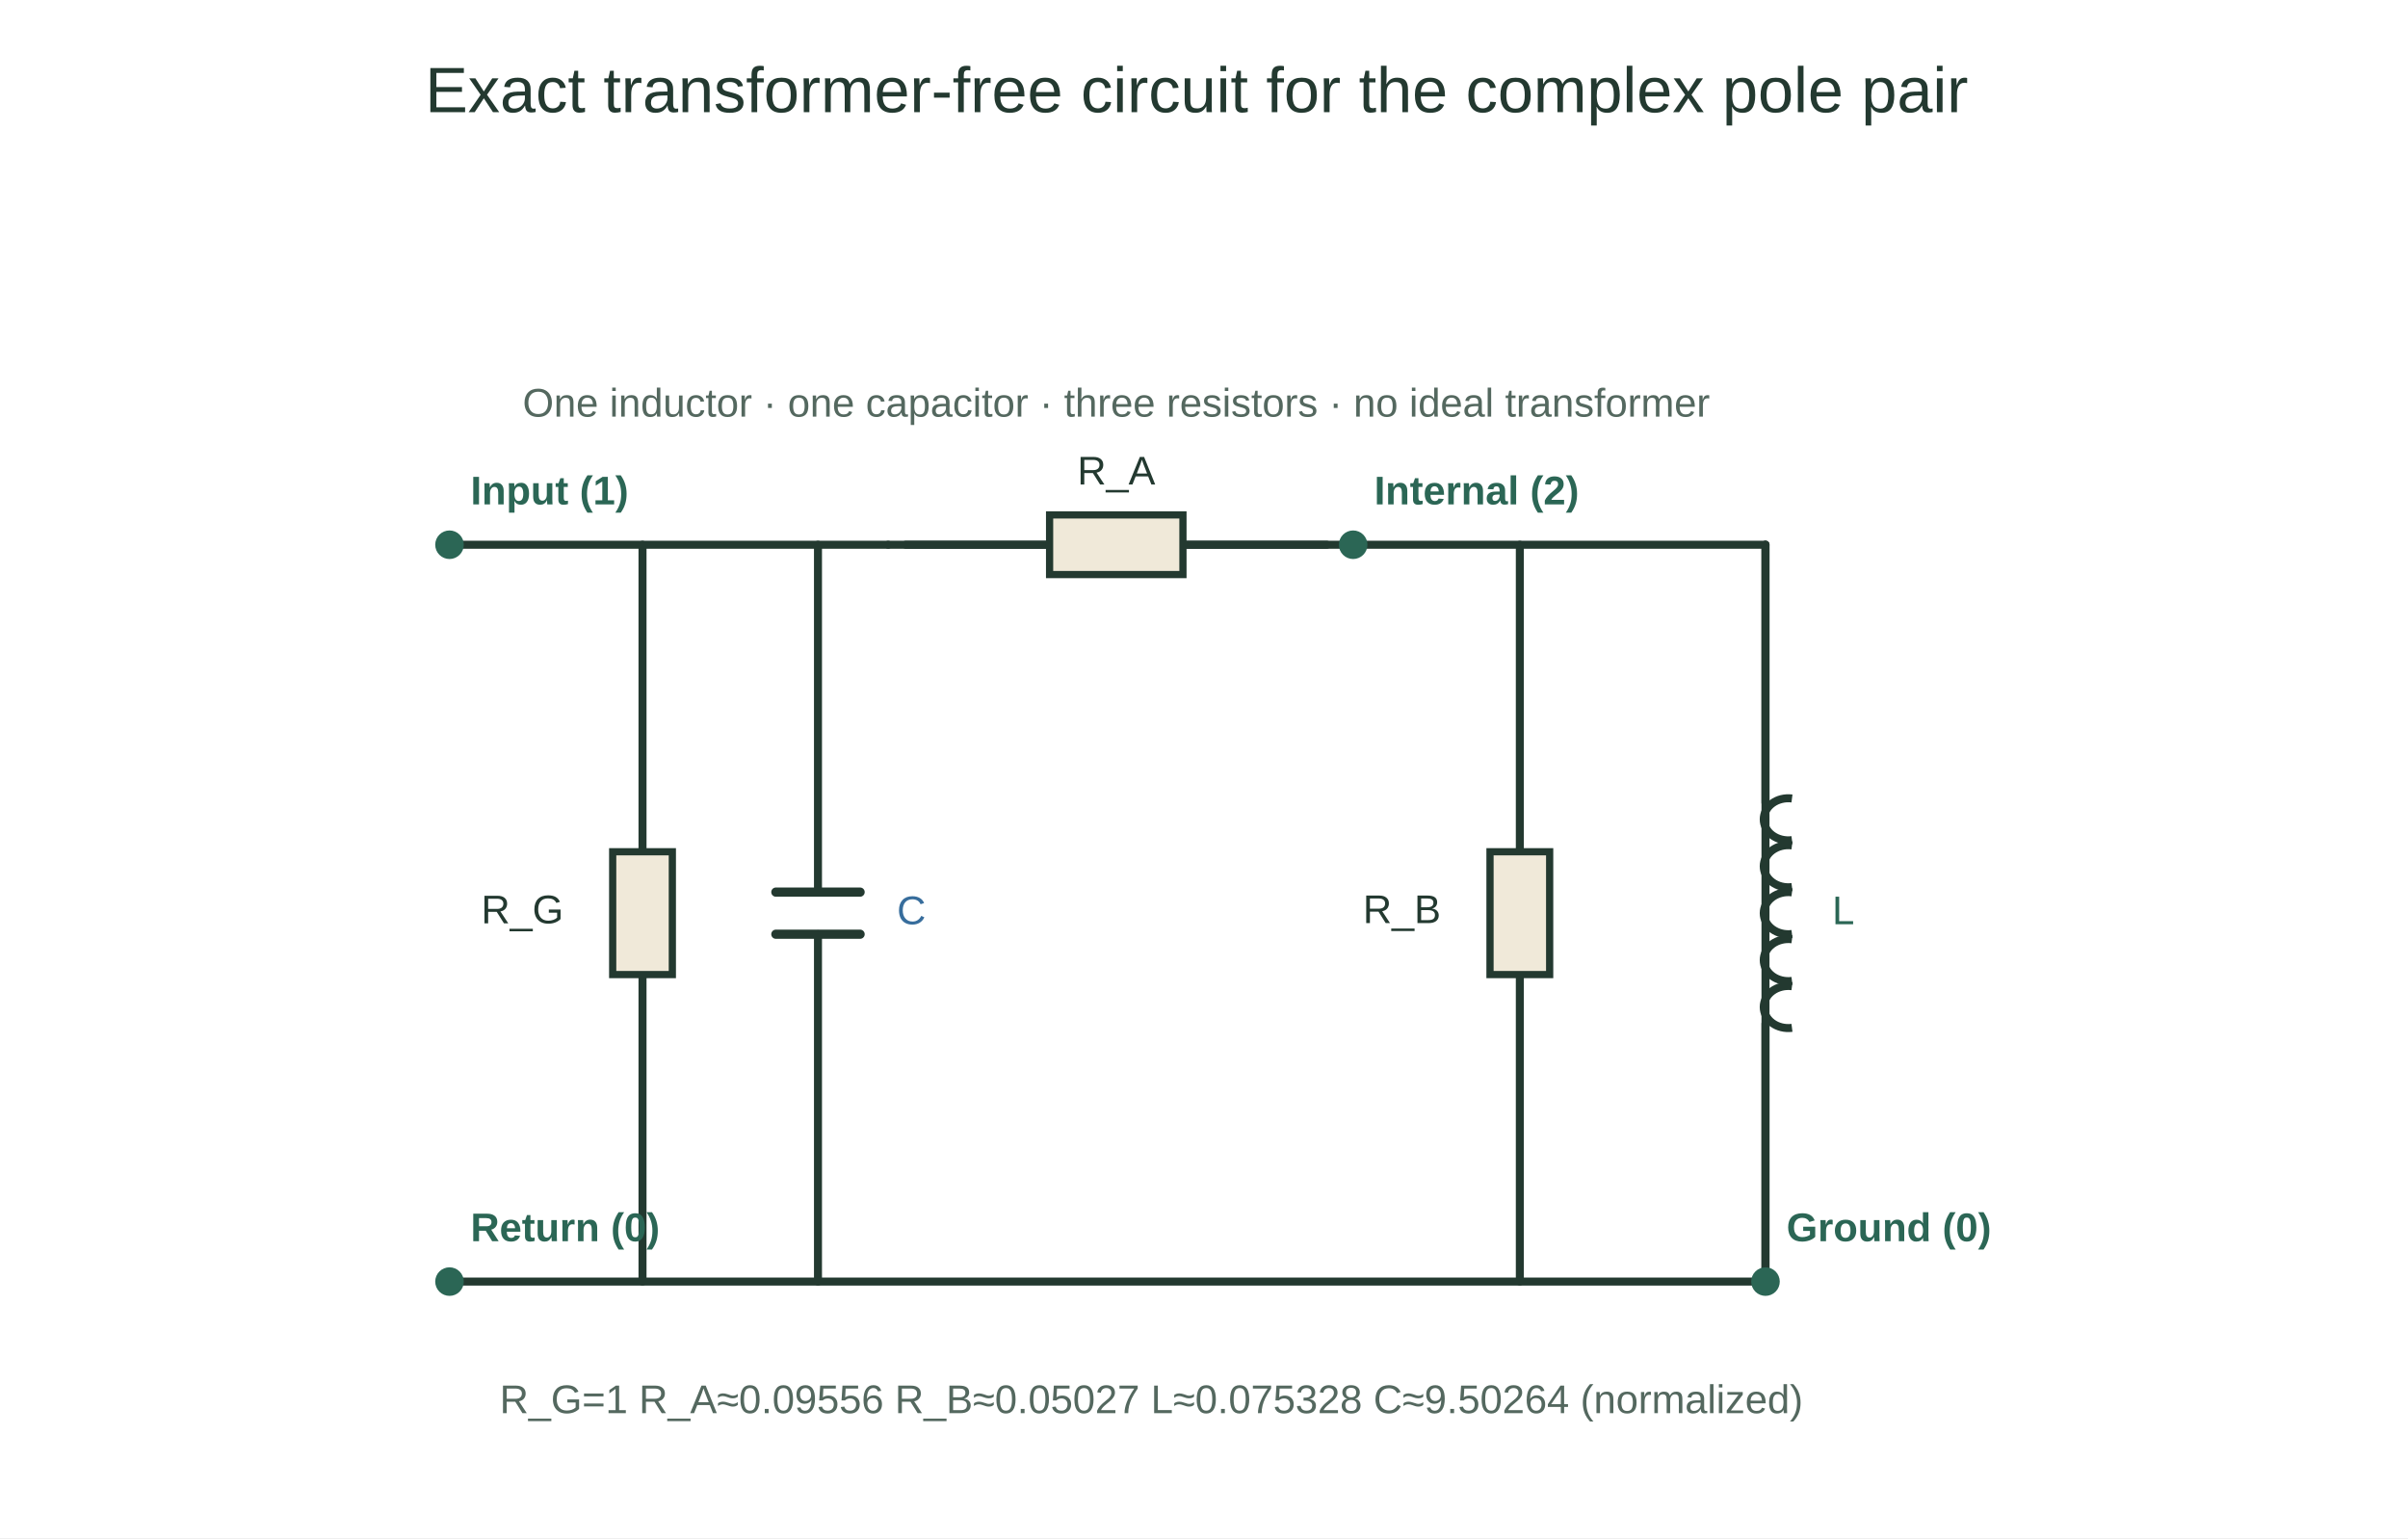
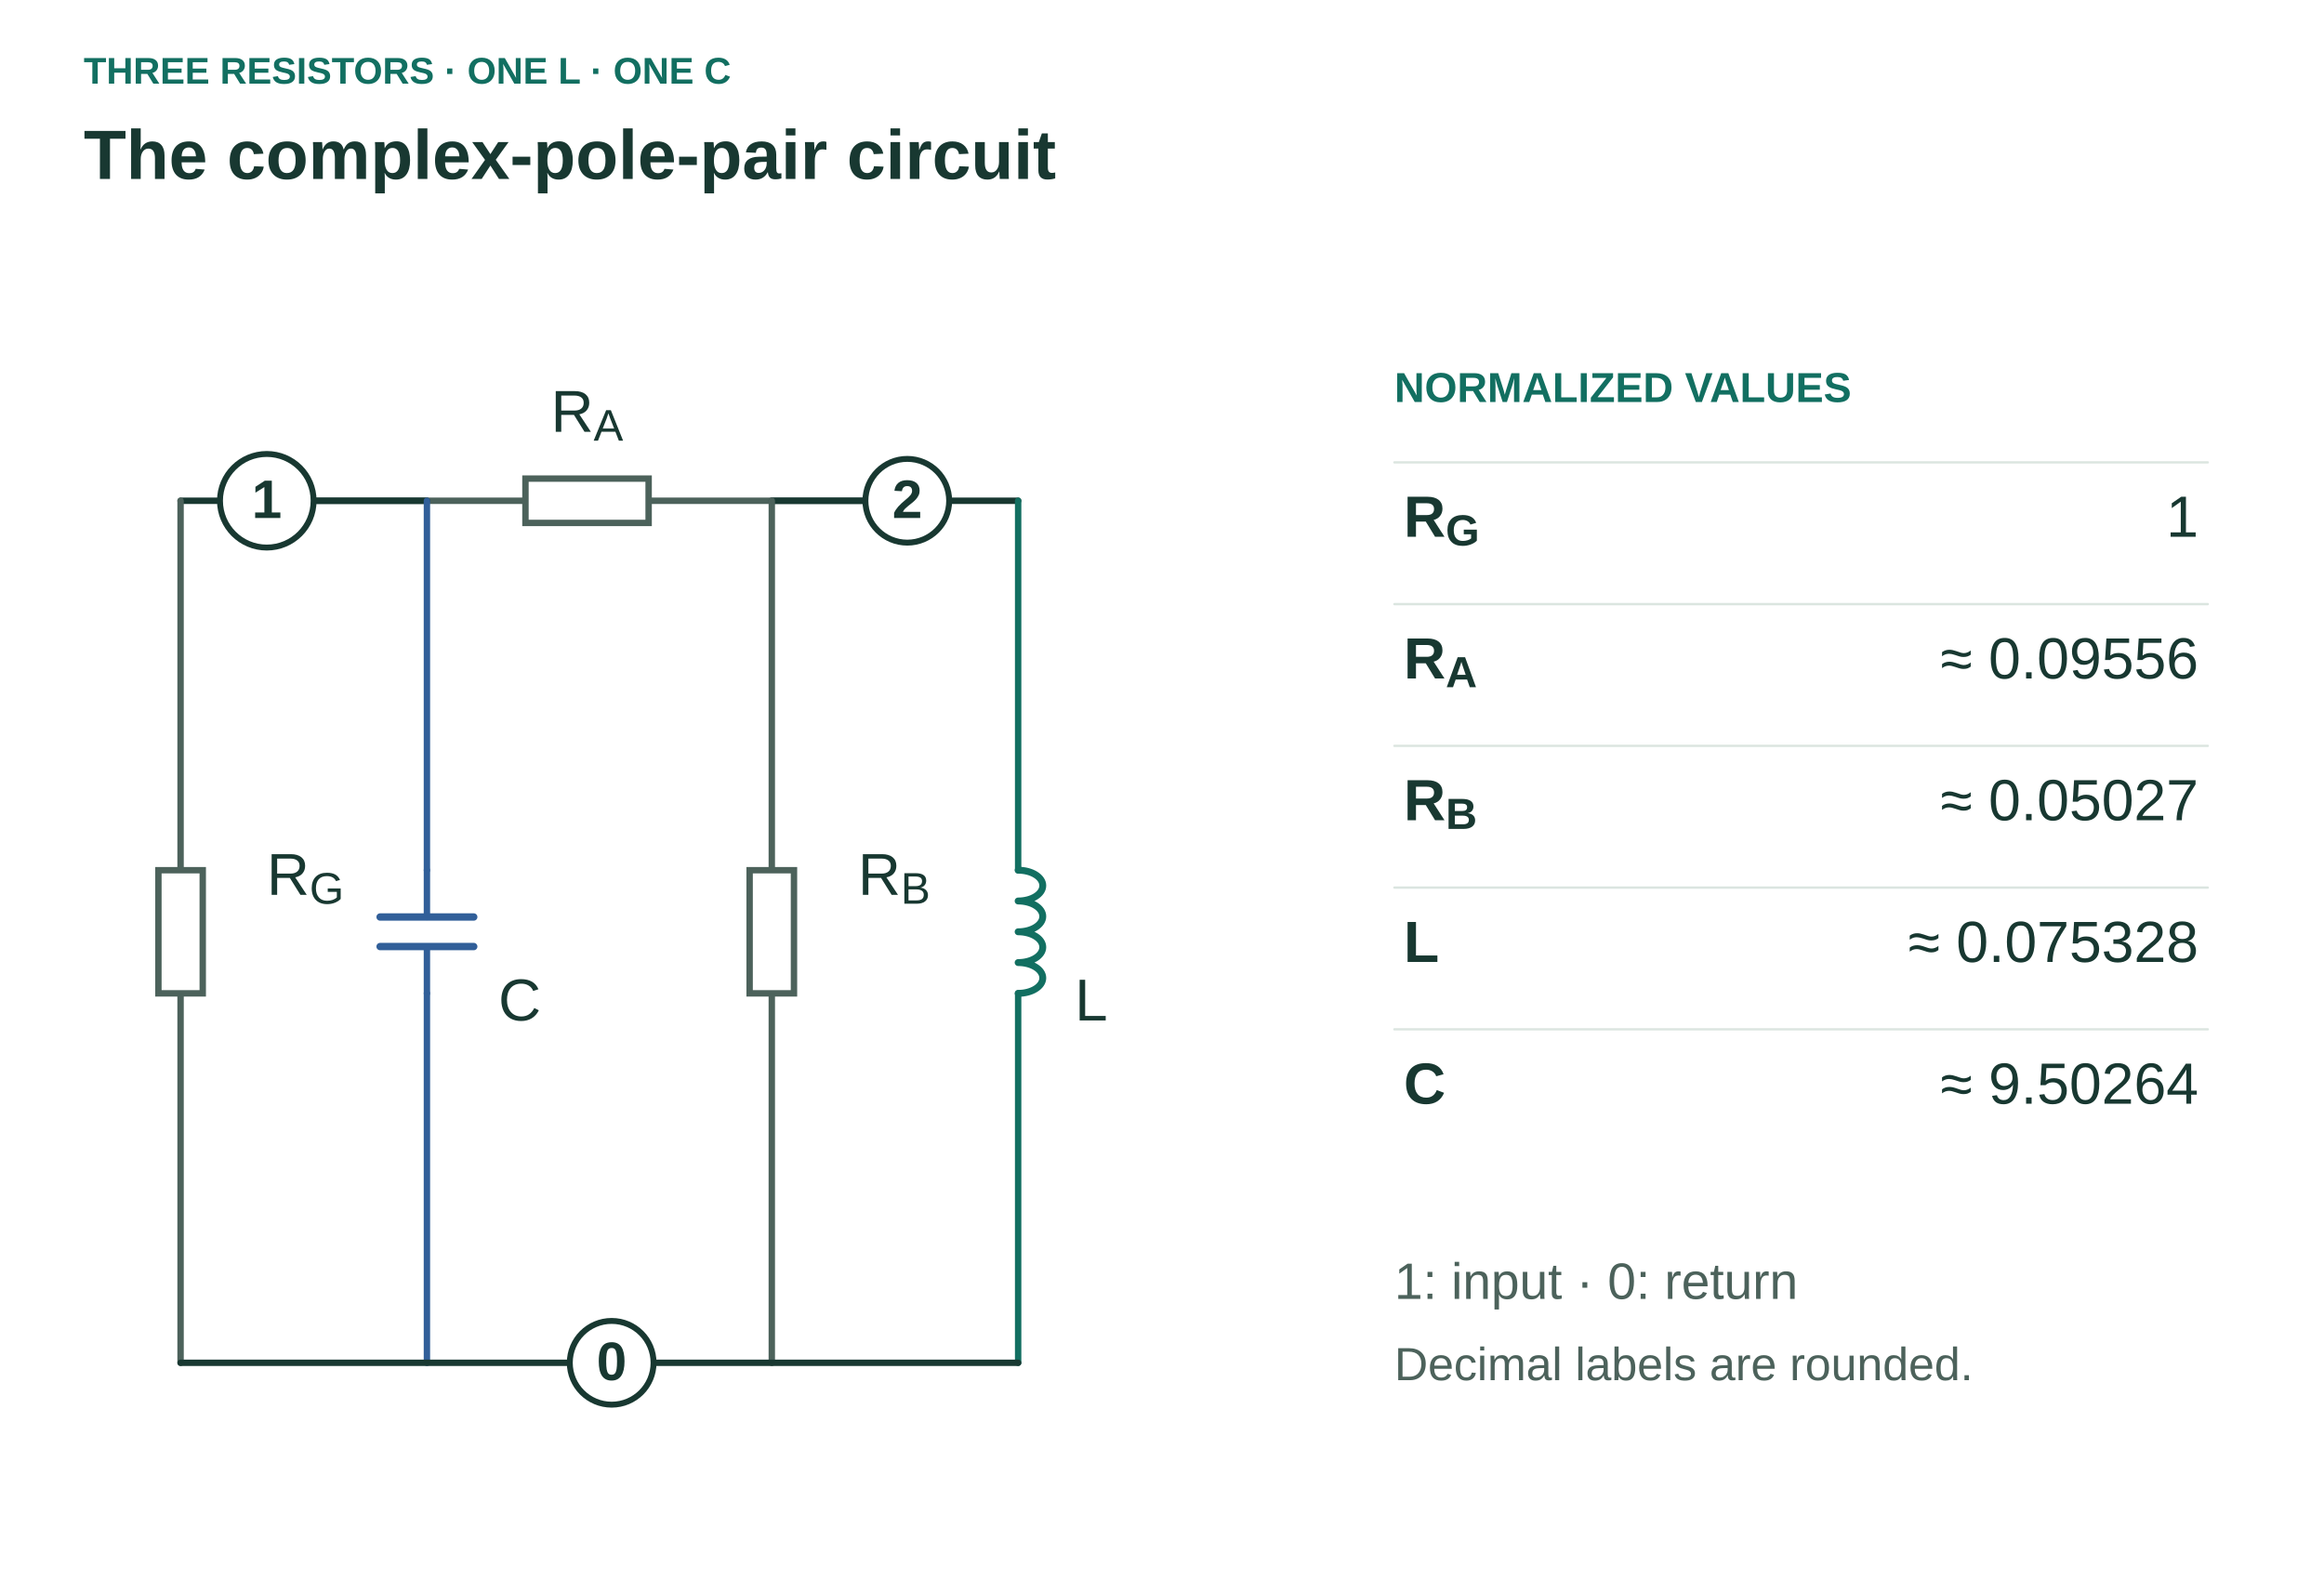
- <svg xmlns="http://www.w3.org/2000/svg" width="600.84pt" height="383.821pt" viewBox="0 0 600.84 383.821" version="1.1">
-   <defs>
-     <style type="text/css">*{stroke-linejoin: round; stroke-linecap: butt}</style>
-   </defs>
-   <g id="figure_1">
-     <g id="patch_1">
-       <path d="M 0 383.821 L 600.84 383.821 L 600.84 -0 L 0 -0 z " style="fill: #ffffff" />
-     </g>
-     <g id="axes_1">
-       <g id="patch_2">
-         <path d="M 447.129 246.108 C 446.256 245.995 445.365 246.045 444.517 246.254 C 443.67 246.463 442.884 246.827 442.215 247.32 C 441.546 247.813 441.01 248.425 440.642 249.112 C 440.274 249.799 440.083 250.547 440.083 251.303 C 440.083 252.059 440.274 252.807 440.642 253.494 C 441.01 254.182 441.546 254.793 442.215 255.286 C 442.884 255.779 443.67 256.143 444.517 256.352 C 445.365 256.561 446.256 256.611 447.129 256.498 " clip-path="url(#p31b800344b)" style="fill: none; stroke: #233930; stroke-width: 2; stroke-linejoin: miter" />
-       </g>
-       <g id="patch_3">
-         <path d="M 447.129 234.397 C 446.256 234.284 445.365 234.334 444.517 234.543 C 443.67 234.752 442.884 235.115 442.215 235.609 C 441.546 236.102 441.01 236.713 440.642 237.4 C 440.274 238.088 440.083 238.835 440.083 239.592 C 440.083 240.348 440.274 241.095 440.642 241.783 C 441.01 242.47 441.546 243.081 442.215 243.574 C 442.884 244.068 443.67 244.431 444.517 244.64 C 445.365 244.85 446.256 244.899 447.129 244.786 " clip-path="url(#p31b800344b)" style="fill: none; stroke: #233930; stroke-width: 2; stroke-linejoin: miter" />
-       </g>
-       <g id="patch_4">
-         <path d="M 447.129 222.685 C 446.256 222.572 445.365 222.622 444.517 222.831 C 443.67 223.04 442.884 223.404 442.215 223.897 C 441.546 224.39 441.01 225.002 440.642 225.689 C 440.274 226.376 440.083 227.124 440.083 227.88 C 440.083 228.636 440.274 229.384 440.642 230.071 C 441.01 230.758 441.546 231.37 442.215 231.863 C 442.884 232.356 443.67 232.72 444.517 232.929 C 445.365 233.138 446.256 233.188 447.129 233.075 " clip-path="url(#p31b800344b)" style="fill: none; stroke: #233930; stroke-width: 2; stroke-linejoin: miter" />
-       </g>
-       <g id="patch_5">
-         <path d="M 447.129 210.974 C 446.256 210.861 445.365 210.91 444.517 211.12 C 443.67 211.329 442.884 211.692 442.215 212.186 C 441.546 212.679 441.01 213.29 440.642 213.977 C 440.274 214.665 440.083 215.412 440.083 216.168 C 440.083 216.925 440.274 217.672 440.642 218.36 C 441.01 219.047 441.546 219.658 442.215 220.151 C 442.884 220.645 443.67 221.008 444.517 221.217 C 445.365 221.426 446.256 221.476 447.129 221.363 " clip-path="url(#p31b800344b)" style="fill: none; stroke: #233930; stroke-width: 2; stroke-linejoin: miter" />
-       </g>
-       <g id="patch_6">
-         <path d="M 447.129 199.262 C 446.256 199.149 445.365 199.199 444.517 199.408 C 443.67 199.617 442.884 199.981 442.215 200.474 C 441.546 200.967 441.01 201.578 440.642 202.266 C 440.274 202.953 440.083 203.701 440.083 204.457 C 440.083 205.213 440.274 205.961 440.642 206.648 C 441.01 207.335 441.546 207.947 442.215 208.44 C 442.884 208.933 443.67 209.297 444.517 209.506 C 445.365 209.715 446.256 209.765 447.129 209.652 " clip-path="url(#p31b800344b)" style="fill: none; stroke: #233930; stroke-width: 2; stroke-linejoin: miter" />
-       </g>
-       <g id="line2d_1">
-         <path d="M 112.159 135.939 L 221.613 135.939 " clip-path="url(#p31b800344b)" style="fill: none; stroke: #233930; stroke-width: 2; stroke-linecap: round" />
-       </g>
-       <g id="line2d_2">
-         <path d="M 221.613 135.939 L 337.634 135.939 " clip-path="url(#p31b800344b)" style="fill: none; stroke: #233930; stroke-width: 2; stroke-linecap: round" />
-       </g>
-       <g id="line2d_3">
-         <path d="M 337.634 135.939 L 440.521 135.939 " clip-path="url(#p31b800344b)" style="fill: none; stroke: #233930; stroke-width: 2; stroke-linecap: round" />
-       </g>
-       <g id="line2d_4">
-         <path d="M 225.991 135.939 L 261.892 135.939 " clip-path="url(#p31b800344b)" style="fill: none; stroke: #233930; stroke-width: 2; stroke-linecap: round" />
-       </g>
-       <g id="line2d_5">
-         <path d="M 295.166 135.939 L 331.067 135.939 " clip-path="url(#p31b800344b)" style="fill: none; stroke: #233930; stroke-width: 2; stroke-linecap: round" />
-       </g>
-       <g id="line2d_6">
-         <path d="M 112.159 319.821 L 440.521 319.821 " clip-path="url(#p31b800344b)" style="fill: none; stroke: #233930; stroke-width: 2; stroke-linecap: round" />
-       </g>
-       <g id="line2d_7">
-         <path d="M 440.521 135.939 L 440.521 319.821 " clip-path="url(#p31b800344b)" style="fill: none; stroke: #233930; stroke-width: 2; stroke-linecap: round" />
-       </g>
-       <g id="line2d_8">
-         <path d="M 160.319 135.939 L 160.319 212.556 " clip-path="url(#p31b800344b)" style="fill: none; stroke: #233930; stroke-width: 2; stroke-linecap: round" />
-       </g>
-       <g id="line2d_9">
-         <path d="M 160.319 243.204 L 160.319 319.821 " clip-path="url(#p31b800344b)" style="fill: none; stroke: #233930; stroke-width: 2; stroke-linecap: round" />
-       </g>
-       <g id="line2d_10">
-         <path d="M 204.101 135.939 L 204.101 222.626 " clip-path="url(#p31b800344b)" style="fill: none; stroke: #233930; stroke-width: 2; stroke-linecap: round" />
-       </g>
-       <g id="line2d_11">
-         <path d="M 204.101 233.134 L 204.101 319.821 " clip-path="url(#p31b800344b)" style="fill: none; stroke: #233930; stroke-width: 2; stroke-linecap: round" />
-       </g>
-       <g id="line2d_12">
-         <path d="M 193.593 222.626 L 214.608 222.626 " clip-path="url(#p31b800344b)" style="fill: none; stroke: #233930; stroke-width: 2.3; stroke-linecap: round" />
-       </g>
-       <g id="line2d_13">
-         <path d="M 193.593 233.134 L 214.608 233.134 " clip-path="url(#p31b800344b)" style="fill: none; stroke: #233930; stroke-width: 2.3; stroke-linecap: round" />
-       </g>
-       <g id="line2d_14">
-         <path d="M 379.227 135.939 L 379.227 212.556 " clip-path="url(#p31b800344b)" style="fill: none; stroke: #233930; stroke-width: 2; stroke-linecap: round" />
-       </g>
-       <g id="line2d_15">
-         <path d="M 379.227 243.204 L 379.227 319.821 " clip-path="url(#p31b800344b)" style="fill: none; stroke: #233930; stroke-width: 2; stroke-linecap: round" />
-       </g>
-       <g id="line2d_16">
-         <path d="M 440.521 135.939 L 440.521 200.298 " clip-path="url(#p31b800344b)" style="fill: none; stroke: #233930; stroke-width: 2; stroke-linecap: round" />
-       </g>
-       <g id="line2d_17">
-         <path d="M 440.521 255.462 L 440.521 319.821 " clip-path="url(#p31b800344b)" style="fill: none; stroke: #233930; stroke-width: 2; stroke-linecap: round" />
-       </g>
-       <g id="text_1">
-         <text style="font-size: 10px; font-family: Arial, Helvetica, sans-serif; text-anchor: middle; fill: #233930" x="278.529" y="120.907" transform="rotate(-0 278.5292 120.9074)">R_A</text>
-       </g>
-       <g id="text_2">
-         <text style="font-size: 10px; font-family: Arial, Helvetica, sans-serif; text-anchor: end; fill: #233930" x="140.617" y="230.412" transform="rotate(-0 140.6174 230.412)">R_G</text>
-       </g>
-       <g id="text_3">
-         <text style="font-size: 10px; font-family: Arial, Helvetica, sans-serif; text-anchor: start; fill: #376d9c" x="223.802" y="230.639" transform="rotate(-0 223.8023 230.6394)">C</text>
-       </g>
-       <g id="text_4">
-         <text style="font-size: 10px; font-family: Arial, Helvetica, sans-serif; text-anchor: end; fill: #233930" x="359.525" y="230.361" transform="rotate(-0 359.5251 230.3613)">R_B</text>
-       </g>
-       <g id="text_5">
-         <text style="font-size: 10px; font-family: Arial, Helvetica, sans-serif; text-anchor: start; fill: #2b6655" x="457.158" y="230.639" transform="rotate(-0 457.1579 230.6394)">L</text>
-       </g>
-       <g id="text_6">
-         <text style="font-weight: 700; font-size: 10px; font-family: Arial, Helvetica, sans-serif; text-anchor: start; fill: #2b6655" x="117.413" y="125.869" transform="rotate(-0 117.4132 125.869)">Input (1)</text>
-       </g>
-       <g id="text_7">
-         <text style="font-weight: 700; font-size: 10px; font-family: Arial, Helvetica, sans-serif; text-anchor: start; fill: #2b6655" x="342.888" y="125.869" transform="rotate(-0 342.8881 125.869)">Internal (2)</text>
-       </g>
-       <g id="text_8">
-         <text style="font-weight: 700; font-size: 10px; font-family: Arial, Helvetica, sans-serif; text-anchor: start; fill: #2b6655" x="117.413" y="309.751" transform="rotate(-0 117.4132 309.7515)">Return (0)</text>
-       </g>
-       <g id="text_9">
-         <text style="font-weight: 700; font-size: 10px; font-family: Arial, Helvetica, sans-serif; text-anchor: start; fill: #2b6655" x="445.775" y="309.751" transform="rotate(-0 445.7747 309.7515)">Ground (0)</text>
-       </g>
-       <g id="text_10">
-         <text style="font-size: 10px; font-family: Arial, Helvetica, sans-serif; text-anchor: middle; fill: #54685f" x="278.529" y="103.978" transform="rotate(-0 278.5292 103.9782)">One inductor · one capacitor · three resistors · no ideal transformer</text>
-       </g>
-       <g id="text_11">
-         <text style="font-size: 10px; font-family: Arial, Helvetica, sans-serif; text-anchor: middle; fill: #54685f" x="287.286" y="352.657" transform="rotate(-0 287.2855 352.6574)">R_G=1   R_A≈0.09556   R_B≈0.05027   L≈0.075328   C≈9.50264  (normalized)</text>
-       </g>
-       <g id="patch_7">
-         <path d="M 261.892 143.382 L 295.166 143.382 L 295.166 128.496 L 261.892 128.496 z " clip-path="url(#p31b800344b)" style="fill: #f0e9d9; stroke: #233930; stroke-width: 1.8; stroke-linejoin: miter" />
-       </g>
-       <g id="patch_8">
-         <path d="M 152.876 243.204 L 167.762 243.204 L 167.762 212.556 L 152.876 212.556 z " clip-path="url(#p31b800344b)" style="fill: #f0e9d9; stroke: #233930; stroke-width: 1.8; stroke-linejoin: miter" />
-       </g>
-       <g id="patch_9">
-         <path d="M 371.784 243.204 L 386.67 243.204 L 386.67 212.556 L 371.784 212.556 z " clip-path="url(#p31b800344b)" style="fill: #f0e9d9; stroke: #233930; stroke-width: 1.8; stroke-linejoin: miter" />
-       </g>
-       <g id="patch_10">
-         <path d="M 112.159 139.003 C 112.972 139.003 113.752 138.681 114.326 138.106 C 114.901 137.531 115.224 136.752 115.224 135.939 C 115.224 135.126 114.901 134.346 114.326 133.772 C 113.752 133.197 112.972 132.874 112.159 132.874 C 111.347 132.874 110.567 133.197 109.992 133.772 C 109.418 134.346 109.095 135.126 109.095 135.939 C 109.095 136.752 109.418 137.531 109.992 138.106 C 110.567 138.681 111.347 139.003 112.159 139.003 z " clip-path="url(#p31b800344b)" style="fill: #2b6655; stroke: #2b6655; stroke-linejoin: miter" />
-       </g>
-       <g id="patch_11">
-         <path d="M 337.634 139.003 C 338.447 139.003 339.227 138.681 339.801 138.106 C 340.376 137.531 340.699 136.752 340.699 135.939 C 340.699 135.126 340.376 134.346 339.801 133.772 C 339.227 133.197 338.447 132.874 337.634 132.874 C 336.822 132.874 336.042 133.197 335.467 133.772 C 334.893 134.346 334.57 135.126 334.57 135.939 C 334.57 136.752 334.893 137.531 335.467 138.106 C 336.042 138.681 336.822 139.003 337.634 139.003 z " clip-path="url(#p31b800344b)" style="fill: #2b6655; stroke: #2b6655; stroke-linejoin: miter" />
-       </g>
-       <g id="patch_12">
-         <path d="M 112.159 322.886 C 112.972 322.886 113.752 322.563 114.326 321.988 C 114.901 321.414 115.224 320.634 115.224 319.821 C 115.224 319.008 114.901 318.229 114.326 317.654 C 113.752 317.079 112.972 316.757 112.159 316.757 C 111.347 316.757 110.567 317.079 109.992 317.654 C 109.418 318.229 109.095 319.008 109.095 319.821 C 109.095 320.634 109.418 321.414 109.992 321.988 C 110.567 322.563 111.347 322.886 112.159 322.886 z " clip-path="url(#p31b800344b)" style="fill: #2b6655; stroke: #2b6655; stroke-linejoin: miter" />
-       </g>
-       <g id="patch_13">
-         <path d="M 440.521 322.886 C 441.334 322.886 442.113 322.563 442.688 321.988 C 443.263 321.414 443.586 320.634 443.586 319.821 C 443.586 319.008 443.263 318.229 442.688 317.654 C 442.113 317.079 441.334 316.757 440.521 316.757 C 439.708 316.757 438.929 317.079 438.354 317.654 C 437.779 318.229 437.456 319.008 437.456 319.821 C 437.456 320.634 437.779 321.414 438.354 321.988 C 438.929 322.563 439.708 322.886 440.521 322.886 z " clip-path="url(#p31b800344b)" style="fill: #2b6655; stroke: #2b6655; stroke-linejoin: miter" />
+ <svg xmlns="http://www.w3.org/2000/svg" width="1000" height="680" viewBox="0 0 1000 680" role="img" aria-labelledby="title desc">
+   <style>text{font-family: Arial, Helvetica, sans-serif;font-variant-numeric:tabular-nums}path,polyline{stroke-linecap:round;stroke-linejoin:round}</style>
+   <rect width="100%" height="100%" fill="white" />
+   <text x="36" y="36" text-anchor="start" style="font-size:16px;font-weight:700;fill:#126f61">THREE RESISTORS · ONE L · ONE C</text>
+   <text x="36" y="77" text-anchor="start" style="font-size:30px;font-weight:650;fill:#183831">The complex-pole-pair circuit</text>
+   <g transform="translate(30,65) scale(1.06)">
+     <g data-component="R_A" data-kind="R" data-endpoints="1,2">
+       <g transform="translate(80,142) rotate(0.0)">
+         <path d="M0,0 L105.0,0" fill="none" stroke="#4c625b" stroke-width="2.6" />
+         <path d="M155.0,0 L260.0,0" fill="none" stroke="#4c625b" stroke-width="2.6" />
+         <rect x="105.0" y="-9" width="50" height="18" fill="white" stroke="#4c625b" stroke-width="2.6" />
      </g>
    </g>
-     <g id="text_12">
-       <text style="font-size: 16px; font-family: Arial, Helvetica, sans-serif; text-anchor: middle; fill: #233930" x="298.584" y="27.997" transform="rotate(-0 298.584 27.9975)">Exact transformer-free circuit for the complex pole pair</text>
+     <text x="210" y="114" text-anchor="middle" style="font-size:24px;font-weight:400;fill:#183831">R<tspan baseline-shift="sub" font-size="75%">A</tspan>
+     </text>
+     <path d="M80,142 L45,142" fill="none" stroke="#183831" stroke-width="2.6" />
+     <g data-component="R_G" data-kind="R" data-endpoints="1,0">
+       <g transform="translate(45,142) rotate(90.0)">
+         <path d="M0,0 L150.0,0" fill="none" stroke="#4c625b" stroke-width="2.6" />
+         <path d="M200.0,0 L350.0,0" fill="none" stroke="#4c625b" stroke-width="2.6" />
+         <rect x="150.0" y="-9" width="50" height="18" fill="white" stroke="#4c625b" stroke-width="2.6" />
+       </g>
+     </g>
+     <text x="80" y="302" text-anchor="start" style="font-size:24px;font-weight:400;fill:#183831">R<tspan baseline-shift="sub" font-size="75%">G</tspan>
+     </text>
+     <path d="M80,142 L145,142" fill="none" stroke="#183831" stroke-width="2.6" />
+     <g data-component="C" data-kind="C" data-endpoints="1,0">
+       <g transform="translate(145,142) rotate(90.0)">
+         <path d="M0,0 L150.0,0" fill="none" stroke="#315f99" stroke-width="2.6" />
+         <path d="M200.0,0 L350.0,0" fill="none" stroke="#315f99" stroke-width="2.6" />
+         <path d="M150.0,0 L169.0,0" fill="none" stroke="#315f99" stroke-width="2.6" />
+         <path d="M181.0,0 L200.0,0" fill="none" stroke="#315f99" stroke-width="2.6" />
+         <path d="M169.0,-19 L169.0,19" fill="none" stroke="#315f99" stroke-width="3" />
+         <path d="M181.0,-19 L181.0,19" fill="none" stroke="#315f99" stroke-width="3" />
+       </g>
+     </g>
+     <text x="174" y="353" text-anchor="start" style="font-size:24px;font-weight:400;fill:#183831">C</text>
+     <path d="M340,142 L285,142" fill="none" stroke="#183831" stroke-width="2.6" />
+     <g data-component="R_B" data-kind="R" data-endpoints="2,0">
+       <g transform="translate(285,142) rotate(90.0)">
+         <path d="M0,0 L150.0,0" fill="none" stroke="#4c625b" stroke-width="2.6" />
+         <path d="M200.0,0 L350.0,0" fill="none" stroke="#4c625b" stroke-width="2.6" />
+         <rect x="150.0" y="-9" width="50" height="18" fill="white" stroke="#4c625b" stroke-width="2.6" />
+       </g>
+     </g>
+     <text x="320" y="302" text-anchor="start" style="font-size:24px;font-weight:400;fill:#183831">R<tspan baseline-shift="sub" font-size="75%">B</tspan>
+     </text>
+     <path d="M340,142 L385,142" fill="none" stroke="#183831" stroke-width="2.6" />
+     <g data-component="L" data-kind="L" data-endpoints="2,0">
+       <g transform="translate(385,142) rotate(90.0)">
+         <path d="M0,0 L150.0,0" fill="none" stroke="#126f61" stroke-width="2.6" />
+         <path d="M200.0,0 L350.0,0" fill="none" stroke="#126f61" stroke-width="2.6" />
+         <path d="M150.0,0 a6.25,10 0 0 1 12.5,0 a6.25,10 0 0 1 12.5,0 a6.25,10 0 0 1 12.5,0 a6.25,10 0 0 1 12.5,0" fill="none" stroke="#126f61" stroke-width="2.8" />
+       </g>
+     </g>
+     <text x="408" y="353" text-anchor="start" style="font-size:24px;font-weight:400;fill:#183831">L</text>
+     <path d="M45,492 L385,492" fill="none" stroke="#183831" stroke-width="2.6" />
+     <g data-node="1" data-x="80" data-y="142">
+       <circle cx="80" cy="142" r="19" fill="white" stroke="#183831" stroke-width="2.4" />
+       <text x="80" y="149" text-anchor="middle" style="font-size:22px;font-weight:650;fill:#183831">1</text>
+     </g>
+     <g data-node="2" data-x="340" data-y="142">
+       <circle cx="340" cy="142" r="17" fill="white" stroke="#183831" stroke-width="2.4" />
+       <text x="340" y="149" text-anchor="middle" style="font-size:22px;font-weight:650;fill:#183831">2</text>
+     </g>
+     <g data-node="0" data-x="220" data-y="492">
+       <circle cx="220" cy="492" r="17" fill="white" stroke="#183831" stroke-width="2.4" />
+       <text x="220" y="499" text-anchor="middle" style="font-size:22px;font-weight:650;fill:#183831">0</text>
    </g>
  </g>
-   <defs>
-     <clipPath id="p31b800344b">
-       <rect x="15.84" y="87.779" width="569.16" height="280.202" />
-     </clipPath>
-   </defs>
+   <text x="600" y="173" text-anchor="start" style="font-size:18px;font-weight:700;fill:#126f61">NORMALIZED VALUES</text>
+   <path d="M600,199 L950,199" fill="none" stroke="#dbe5e0" stroke-width="1" />
+   <text x="604" y="231" text-anchor="start" style="font-size:25px;font-weight:600;fill:#183831">R<tspan baseline-shift="sub" font-size="75%">G</tspan>
+   </text>
+   <text x="946" y="231" text-anchor="end" style="font-size:25px;font-weight:400;fill:#183831">1</text>
+   <path d="M600,260 L950,260" fill="none" stroke="#dbe5e0" stroke-width="1" />
+   <text x="604" y="292" text-anchor="start" style="font-size:25px;font-weight:600;fill:#183831">R<tspan baseline-shift="sub" font-size="75%">A</tspan>
+   </text>
+   <text x="946" y="292" text-anchor="end" style="font-size:25px;font-weight:400;fill:#183831">≈ 0.09556</text>
+   <path d="M600,321 L950,321" fill="none" stroke="#dbe5e0" stroke-width="1" />
+   <text x="604" y="353" text-anchor="start" style="font-size:25px;font-weight:600;fill:#183831">R<tspan baseline-shift="sub" font-size="75%">B</tspan>
+   </text>
+   <text x="946" y="353" text-anchor="end" style="font-size:25px;font-weight:400;fill:#183831">≈ 0.05027</text>
+   <path d="M600,382 L950,382" fill="none" stroke="#dbe5e0" stroke-width="1" />
+   <text x="604" y="414" text-anchor="start" style="font-size:25px;font-weight:600;fill:#183831">L</text>
+   <text x="946" y="414" text-anchor="end" style="font-size:25px;font-weight:400;fill:#183831">≈ 0.075328</text>
+   <path d="M600,443 L950,443" fill="none" stroke="#dbe5e0" stroke-width="1" />
+   <text x="604" y="475" text-anchor="start" style="font-size:25px;font-weight:600;fill:#183831">C</text>
+   <text x="946" y="475" text-anchor="end" style="font-size:25px;font-weight:400;fill:#183831">≈ 9.50264</text>
+   <text x="600" y="559" text-anchor="start" style="font-size:22px;font-weight:400;fill:#4c625b">1: input · 0: return</text>
+   <text x="600" y="594" text-anchor="start" style="font-size:20px;font-weight:400;fill:#4c625b">Decimal labels are rounded.</text>
</svg>
